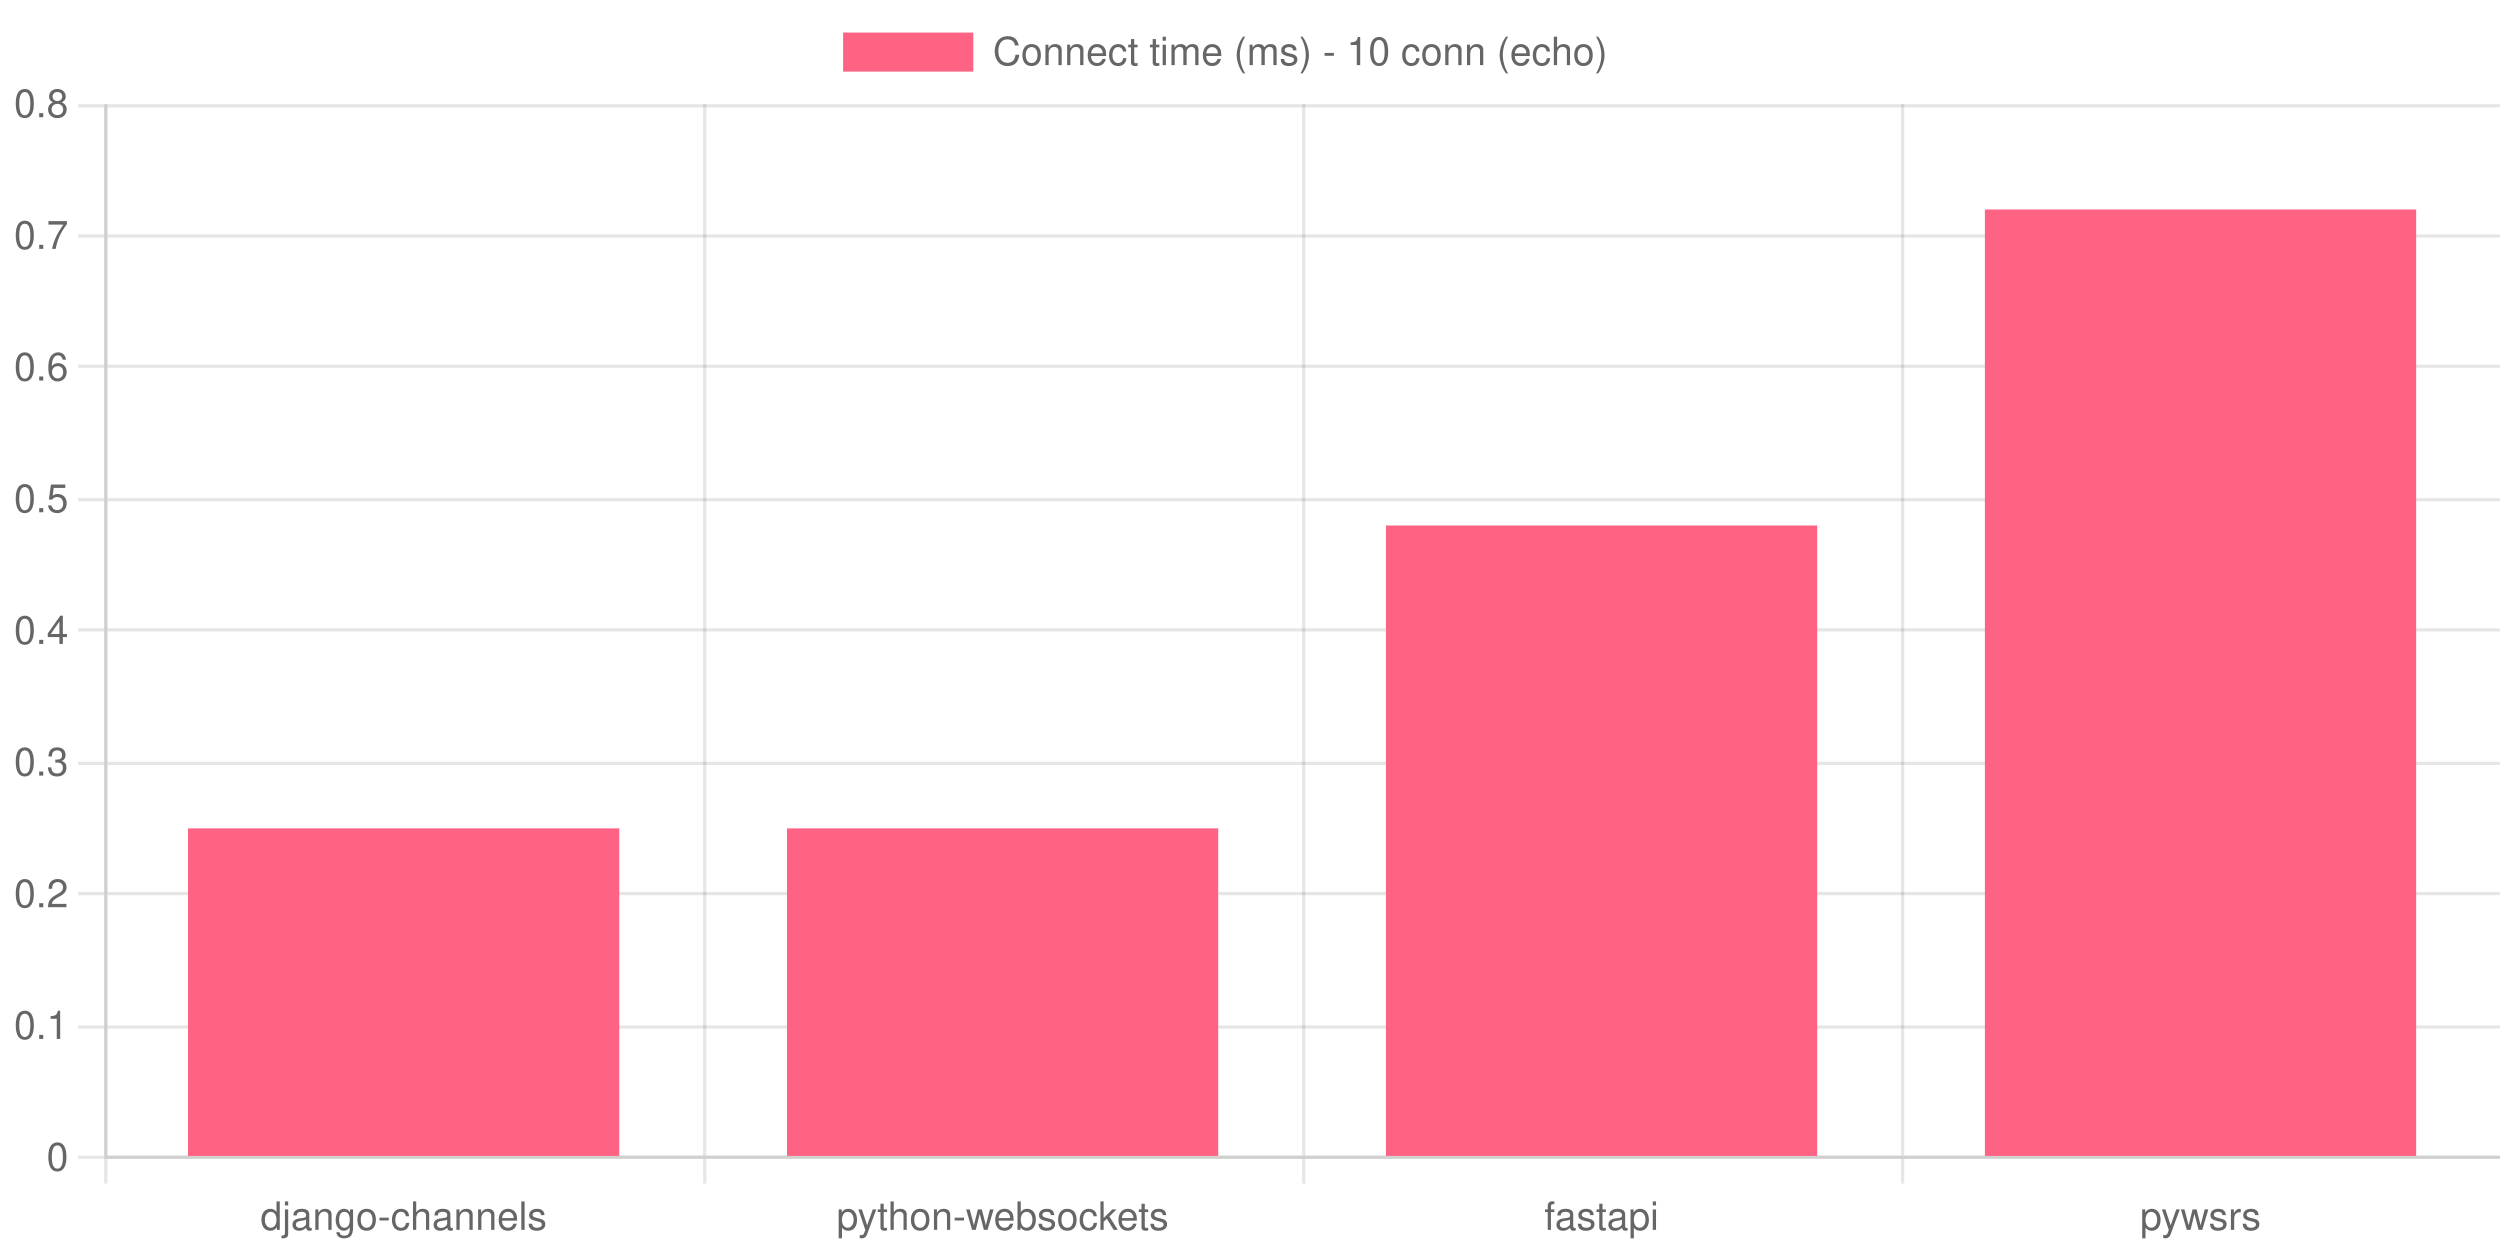
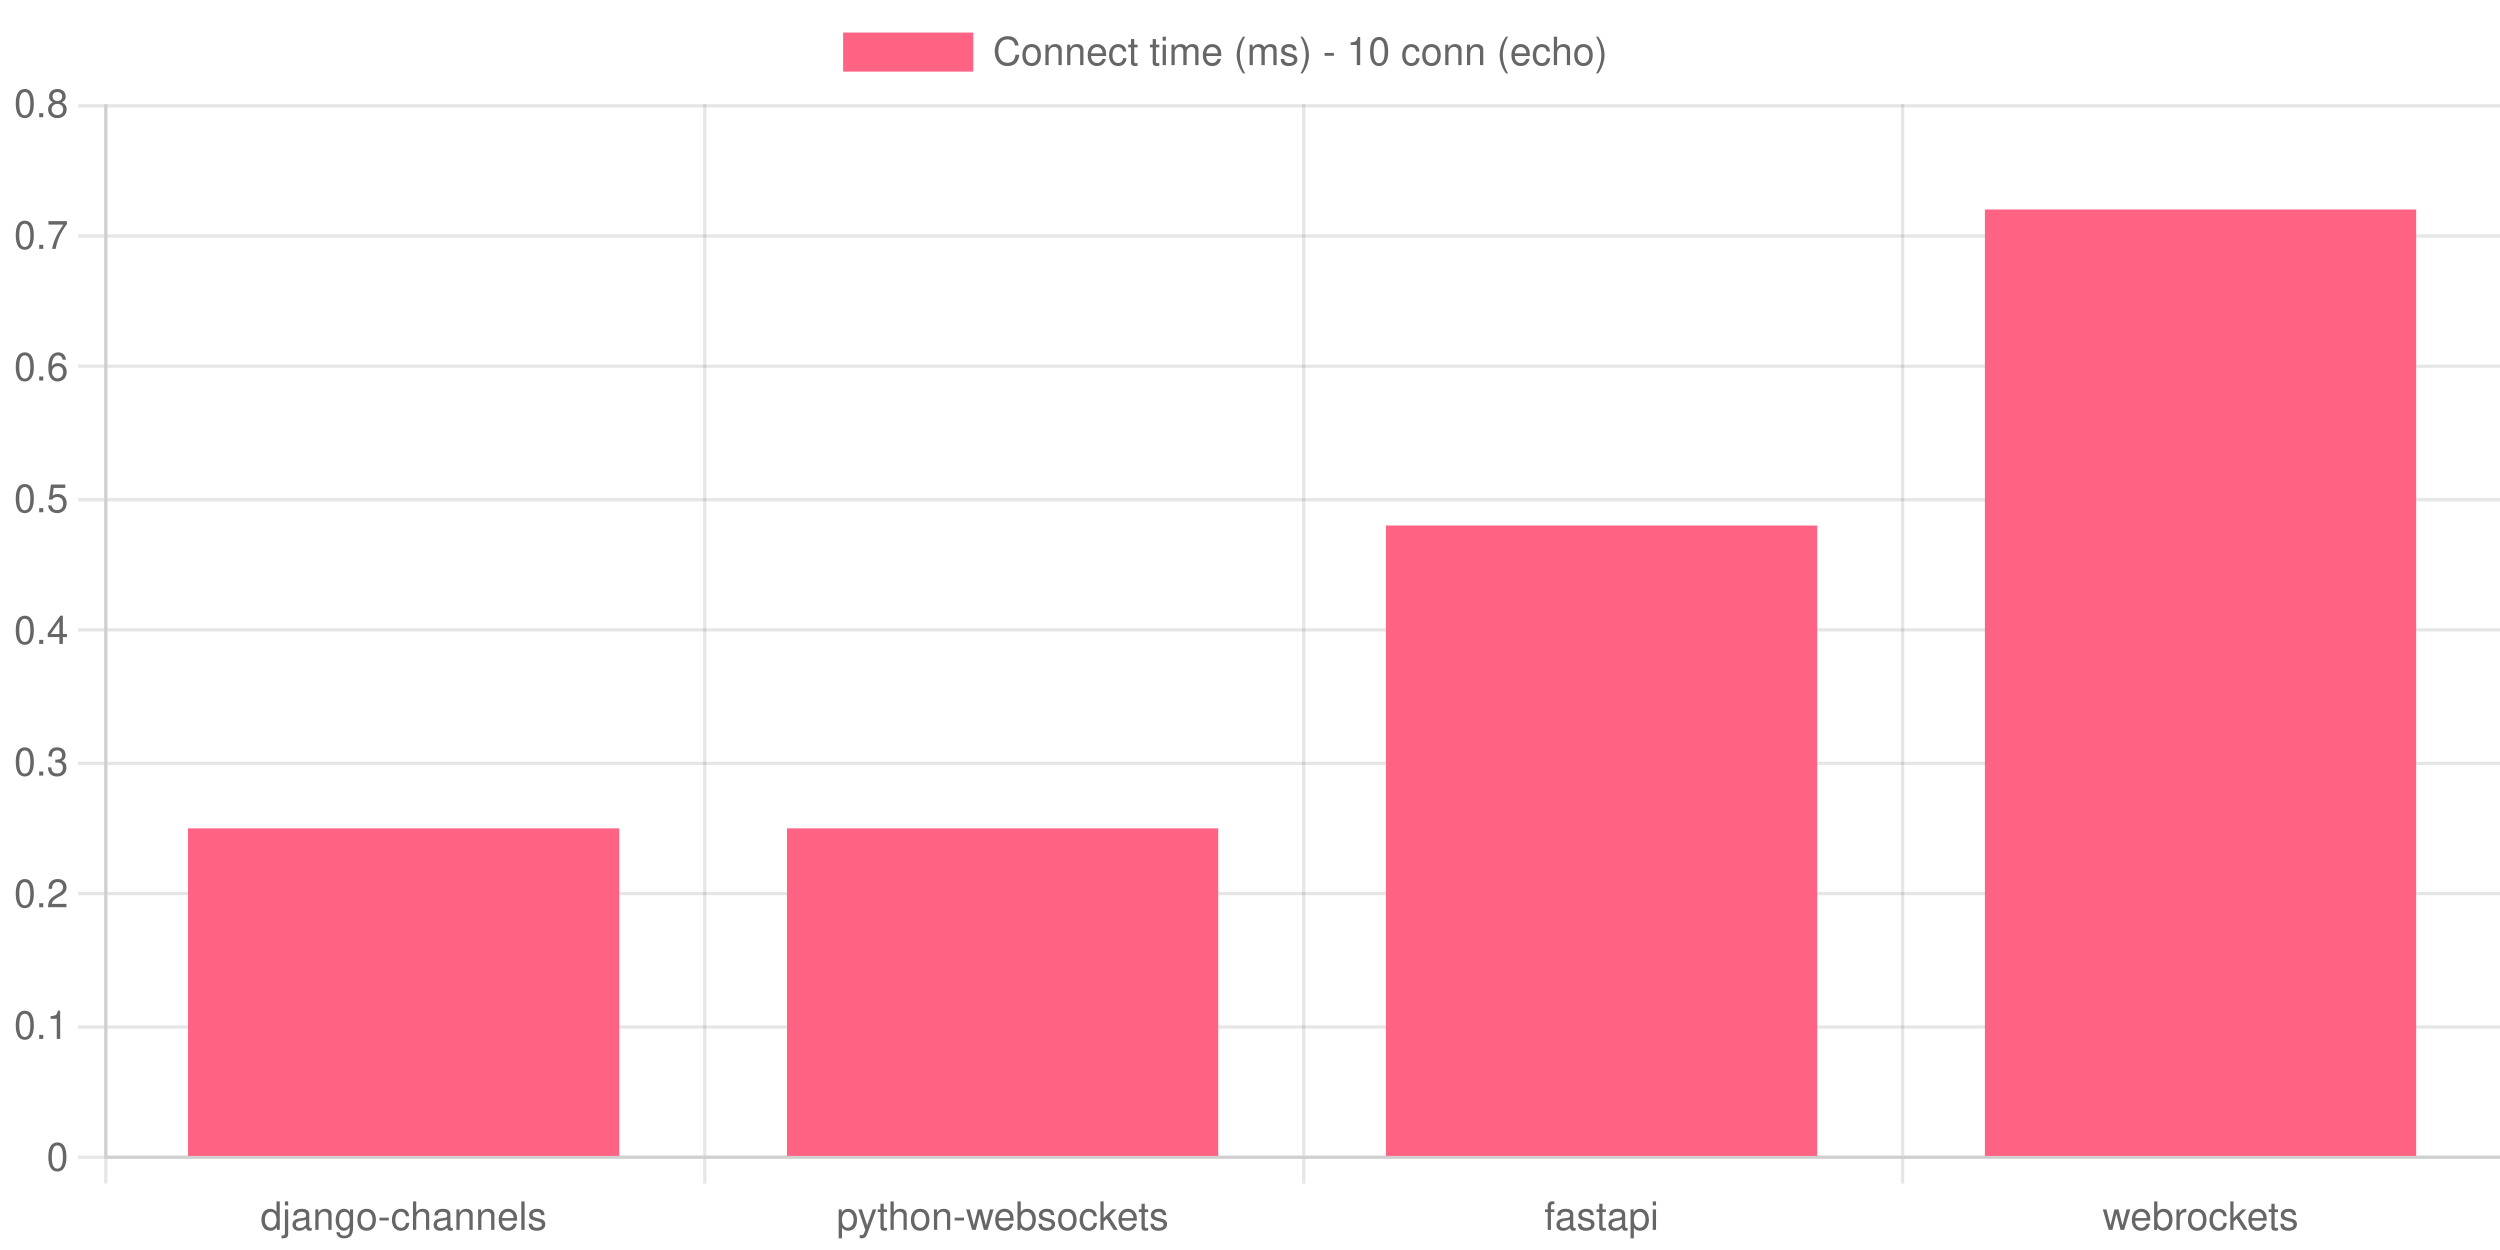
<svg xmlns="http://www.w3.org/2000/svg" version="1.1" width="768px" height="384px" viewBox="0 0 768 384">
  <defs>
    <clipPath id="clip-1" fill-rule="nonzero">
      <path d="M 0,0 L 0,32 768,32 768,0 Z" />
    </clipPath>
    <clipPath id="clip-2" fill-rule="nonzero">
      <path d="M 0,355.6 L 0,384 768,384 768,355.6 Z" />
    </clipPath>
    <clipPath id="clip-3" fill-rule="nonzero">
      <path d="M 0,0 L 0,384 32,384 32,0 Z" />
    </clipPath>
    <clipPath id="clip-4" fill-rule="nonzero">
      <path d="M 32,32 L 32,355.6 768,355.6 768,32 Z" />
    </clipPath>
  </defs>
  <g stroke="none" fill="transparent" fill-rule="nonzero" fill-opacity="1">
    <rect x="0" y="0" width="768" height="384" transform="matrix(1 0 0 1 0 0)" />
  </g>
  <g stroke="rgb(0,0,0)" stroke-width="1" stroke-linecap="butt" stroke-linejoin="miter" stroke-miterlimit="4" stroke-opacity="0.1" fill="none">
    <path d="M 32.5,32 L 32.5,355" />
  </g>
  <g stroke="rgb(0,0,0)" stroke-width="1" stroke-linecap="butt" stroke-linejoin="miter" stroke-miterlimit="4" stroke-opacity="0.1" fill="none">
    <path d="M 32.5,356 L 32.5,363.6" />
  </g>
  <g stroke="rgb(0,0,0)" stroke-width="1" stroke-linecap="butt" stroke-linejoin="miter" stroke-miterlimit="4" stroke-opacity="0.1" fill="none">
    <path d="M 216.5,32 L 216.5,355" />
  </g>
  <g stroke="rgb(0,0,0)" stroke-width="1" stroke-linecap="butt" stroke-linejoin="miter" stroke-miterlimit="4" stroke-opacity="0.1" fill="none">
    <path d="M 216.5,356 L 216.5,363.6" />
  </g>
  <g stroke="rgb(0,0,0)" stroke-width="1" stroke-linecap="butt" stroke-linejoin="miter" stroke-miterlimit="4" stroke-opacity="0.1" fill="none">
    <path d="M 400.5,32 L 400.5,355" />
  </g>
  <g stroke="rgb(0,0,0)" stroke-width="1" stroke-linecap="butt" stroke-linejoin="miter" stroke-miterlimit="4" stroke-opacity="0.1" fill="none">
    <path d="M 400.5,356 L 400.5,363.6" />
  </g>
  <g stroke="rgb(0,0,0)" stroke-width="1" stroke-linecap="butt" stroke-linejoin="miter" stroke-miterlimit="4" stroke-opacity="0.1" fill="none">
    <path d="M 584.5,32 L 584.5,355" />
  </g>
  <g stroke="rgb(0,0,0)" stroke-width="1" stroke-linecap="butt" stroke-linejoin="miter" stroke-miterlimit="4" stroke-opacity="0.1" fill="none">
    <path d="M 584.5,356 L 584.5,363.6" />
  </g>
  <g stroke="rgb(0,0,0)" stroke-width="1" stroke-linecap="butt" stroke-linejoin="miter" stroke-miterlimit="4" stroke-opacity="0.1" fill="none">
    <path d="M 768.5,32 L 768.5,355" />
  </g>
  <g stroke="rgb(0,0,0)" stroke-width="1" stroke-linecap="butt" stroke-linejoin="miter" stroke-miterlimit="4" stroke-opacity="0.1" fill="none">
    <path d="M 768.5,356 L 768.5,363.6" />
  </g>
  <g stroke="rgb(0,0,0)" stroke-width="1" stroke-linecap="butt" stroke-linejoin="miter" stroke-miterlimit="4" stroke-opacity="0.1" fill="none">
    <path d="M 33,355.5 L 768,355.5" />
  </g>
  <g stroke="rgb(0,0,0)" stroke-width="1" stroke-linecap="butt" stroke-linejoin="miter" stroke-miterlimit="4" stroke-opacity="0.1" fill="none">
    <path d="M 24,355.5 L 32,355.5" />
  </g>
  <g stroke="rgb(0,0,0)" stroke-width="1" stroke-linecap="butt" stroke-linejoin="miter" stroke-miterlimit="4" stroke-opacity="0.1" fill="none">
    <path d="M 33,315.5 L 768,315.5" />
  </g>
  <g stroke="rgb(0,0,0)" stroke-width="1" stroke-linecap="butt" stroke-linejoin="miter" stroke-miterlimit="4" stroke-opacity="0.1" fill="none">
    <path d="M 24,315.5 L 32,315.5" />
  </g>
  <g stroke="rgb(0,0,0)" stroke-width="1" stroke-linecap="butt" stroke-linejoin="miter" stroke-miterlimit="4" stroke-opacity="0.1" fill="none">
    <path d="M 33,274.5 L 768,274.5" />
  </g>
  <g stroke="rgb(0,0,0)" stroke-width="1" stroke-linecap="butt" stroke-linejoin="miter" stroke-miterlimit="4" stroke-opacity="0.1" fill="none">
    <path d="M 24,274.5 L 32,274.5" />
  </g>
  <g stroke="rgb(0,0,0)" stroke-width="1" stroke-linecap="butt" stroke-linejoin="miter" stroke-miterlimit="4" stroke-opacity="0.1" fill="none">
    <path d="M 33,234.5 L 768,234.5" />
  </g>
  <g stroke="rgb(0,0,0)" stroke-width="1" stroke-linecap="butt" stroke-linejoin="miter" stroke-miterlimit="4" stroke-opacity="0.1" fill="none">
    <path d="M 24,234.5 L 32,234.5" />
  </g>
  <g stroke="rgb(0,0,0)" stroke-width="1" stroke-linecap="butt" stroke-linejoin="miter" stroke-miterlimit="4" stroke-opacity="0.1" fill="none">
    <path d="M 33,193.5 L 768,193.5" />
  </g>
  <g stroke="rgb(0,0,0)" stroke-width="1" stroke-linecap="butt" stroke-linejoin="miter" stroke-miterlimit="4" stroke-opacity="0.1" fill="none">
    <path d="M 24,193.5 L 32,193.5" />
  </g>
  <g stroke="rgb(0,0,0)" stroke-width="1" stroke-linecap="butt" stroke-linejoin="miter" stroke-miterlimit="4" stroke-opacity="0.1" fill="none">
    <path d="M 33,153.5 L 768,153.5" />
  </g>
  <g stroke="rgb(0,0,0)" stroke-width="1" stroke-linecap="butt" stroke-linejoin="miter" stroke-miterlimit="4" stroke-opacity="0.1" fill="none">
    <path d="M 24,153.5 L 32,153.5" />
  </g>
  <g stroke="rgb(0,0,0)" stroke-width="1" stroke-linecap="butt" stroke-linejoin="miter" stroke-miterlimit="4" stroke-opacity="0.1" fill="none">
    <path d="M 33,112.5 L 768,112.5" />
  </g>
  <g stroke="rgb(0,0,0)" stroke-width="1" stroke-linecap="butt" stroke-linejoin="miter" stroke-miterlimit="4" stroke-opacity="0.1" fill="none">
    <path d="M 24,112.5 L 32,112.5" />
  </g>
  <g stroke="rgb(0,0,0)" stroke-width="1" stroke-linecap="butt" stroke-linejoin="miter" stroke-miterlimit="4" stroke-opacity="0.1" fill="none">
    <path d="M 33,72.5 L 768,72.5" />
  </g>
  <g stroke="rgb(0,0,0)" stroke-width="1" stroke-linecap="butt" stroke-linejoin="miter" stroke-miterlimit="4" stroke-opacity="0.1" fill="none">
    <path d="M 24,72.5 L 32,72.5" />
  </g>
  <g stroke="rgb(0,0,0)" stroke-width="1" stroke-linecap="butt" stroke-linejoin="miter" stroke-miterlimit="4" stroke-opacity="0.1" fill="none">
    <path d="M 33,32.5 L 768,32.5" />
  </g>
  <g stroke="rgb(0,0,0)" stroke-width="1" stroke-linecap="butt" stroke-linejoin="miter" stroke-miterlimit="4" stroke-opacity="0.1" fill="none">
    <path d="M 24,32.5 L 32,32.5" />
  </g>
  <g stroke="none" fill="rgb(255,99,132)" fill-rule="nonzero" fill-opacity="1" clip-path="url(#clip-1)">
    <path d="M 259,10 L 259,22 299,22 299,10 Z" />
  </g>
  <g stroke="none" fill="#666" fill-rule="nonzero" fill-opacity="1" clip-path="url(#clip-1)">
    <text style="font:normal 12px 'Helvetica Neue', 'Helvetica', 'Arial', sans-serif;" text-anchor="start" dominant-baseline="middle" transform="matrix(1 0 0 1 0 0)">
      <tspan x="305" y="16">Connect time (ms) - 10 conn (echo)</tspan>
    </text>
  </g>
  <g stroke="rgb(0,0,0)" stroke-width="1" stroke-linecap="butt" stroke-linejoin="miter" stroke-miterlimit="4" stroke-opacity="0.1" fill="none">
    <path d="M 32,355.5 L 769,355.5" />
  </g>
  <g stroke="none" fill="#666" fill-rule="nonzero" fill-opacity="1" clip-path="url(#clip-2)">
    <text style="font:normal 12px 'Helvetica Neue', 'Helvetica', 'Arial', sans-serif;" text-anchor="middle" dominant-baseline="middle" transform="matrix(1 0 0 1 124 366.6)">
      <tspan x="0" y="7.2">django-channels</tspan>
    </text>
  </g>
  <g stroke="none" fill="#666" fill-rule="nonzero" fill-opacity="1" clip-path="url(#clip-2)">
    <text style="font:normal 12px 'Helvetica Neue', 'Helvetica', 'Arial', sans-serif;" text-anchor="middle" dominant-baseline="middle" transform="matrix(1 0 0 1 308 366.6)">
      <tspan x="0" y="7.2">python-websockets</tspan>
    </text>
  </g>
  <g stroke="none" fill="#666" fill-rule="nonzero" fill-opacity="1" clip-path="url(#clip-2)">
    <text style="font:normal 12px 'Helvetica Neue', 'Helvetica', 'Arial', sans-serif;" text-anchor="middle" dominant-baseline="middle" transform="matrix(1 0 0 1 492 366.6)">
      <tspan x="0" y="7.2">fastapi</tspan>
    </text>
  </g>
  <g stroke="none" fill="#666" fill-rule="nonzero" fill-opacity="1" clip-path="url(#clip-2)">
    <text style="font:normal 12px 'Helvetica Neue', 'Helvetica', 'Arial', sans-serif;" text-anchor="middle" dominant-baseline="middle" transform="matrix(1 0 0 1 676 366.6)">
-       <tspan x="0" y="7.2">pywsrs</tspan>
+       <tspan x="0" y="7.2">webrockets</tspan>
    </text>
  </g>
  <g stroke="rgb(0,0,0)" stroke-width="1" stroke-linecap="butt" stroke-linejoin="miter" stroke-miterlimit="4" stroke-opacity="0.1" fill="none">
    <path d="M 32.5,32 L 32.5,356" />
  </g>
  <g stroke="none" fill="#666" fill-rule="nonzero" fill-opacity="1" clip-path="url(#clip-3)">
    <text style="font:normal 12px 'Helvetica Neue', 'Helvetica', 'Arial', sans-serif;" text-anchor="end" dominant-baseline="middle" transform="matrix(1 0 0 1 21 355.6)">
      <tspan x="0" y="0">0</tspan>
    </text>
  </g>
  <g stroke="none" fill="#666" fill-rule="nonzero" fill-opacity="1" clip-path="url(#clip-3)">
    <text style="font:normal 12px 'Helvetica Neue', 'Helvetica', 'Arial', sans-serif;" text-anchor="end" dominant-baseline="middle" transform="matrix(1 0 0 1 21 315.15)">
      <tspan x="0" y="0">0.1</tspan>
    </text>
  </g>
  <g stroke="none" fill="#666" fill-rule="nonzero" fill-opacity="1" clip-path="url(#clip-3)">
    <text style="font:normal 12px 'Helvetica Neue', 'Helvetica', 'Arial', sans-serif;" text-anchor="end" dominant-baseline="middle" transform="matrix(1 0 0 1 21 274.7)">
      <tspan x="0" y="0">0.2</tspan>
    </text>
  </g>
  <g stroke="none" fill="#666" fill-rule="nonzero" fill-opacity="1" clip-path="url(#clip-3)">
    <text style="font:normal 12px 'Helvetica Neue', 'Helvetica', 'Arial', sans-serif;" text-anchor="end" dominant-baseline="middle" transform="matrix(1 0 0 1 21 234.25)">
      <tspan x="0" y="0">0.3</tspan>
    </text>
  </g>
  <g stroke="none" fill="#666" fill-rule="nonzero" fill-opacity="1" clip-path="url(#clip-3)">
    <text style="font:normal 12px 'Helvetica Neue', 'Helvetica', 'Arial', sans-serif;" text-anchor="end" dominant-baseline="middle" transform="matrix(1 0 0 1 21 193.8)">
      <tspan x="0" y="0">0.4</tspan>
    </text>
  </g>
  <g stroke="none" fill="#666" fill-rule="nonzero" fill-opacity="1" clip-path="url(#clip-3)">
    <text style="font:normal 12px 'Helvetica Neue', 'Helvetica', 'Arial', sans-serif;" text-anchor="end" dominant-baseline="middle" transform="matrix(1 0 0 1 21 153.35)">
      <tspan x="0" y="0">0.5</tspan>
    </text>
  </g>
  <g stroke="none" fill="#666" fill-rule="nonzero" fill-opacity="1" clip-path="url(#clip-3)">
    <text style="font:normal 12px 'Helvetica Neue', 'Helvetica', 'Arial', sans-serif;" text-anchor="end" dominant-baseline="middle" transform="matrix(1 0 0 1 21 112.9)">
      <tspan x="0" y="0">0.6</tspan>
    </text>
  </g>
  <g stroke="none" fill="#666" fill-rule="nonzero" fill-opacity="1" clip-path="url(#clip-3)">
    <text style="font:normal 12px 'Helvetica Neue', 'Helvetica', 'Arial', sans-serif;" text-anchor="end" dominant-baseline="middle" transform="matrix(1 0 0 1 21 72.45)">
      <tspan x="0" y="0">0.7</tspan>
    </text>
  </g>
  <g stroke="none" fill="#666" fill-rule="nonzero" fill-opacity="1" clip-path="url(#clip-3)">
    <text style="font:normal 12px 'Helvetica Neue', 'Helvetica', 'Arial', sans-serif;" text-anchor="end" dominant-baseline="middle" transform="matrix(1 0 0 1 21 32)">
      <tspan x="0" y="0">0.8</tspan>
    </text>
  </g>
  <g stroke="none" fill="rgb(255,99,132)" fill-rule="nonzero" fill-opacity="1" clip-path="url(#clip-4)">
    <path d="M 57.76,254.475 L 57.76,355.1 190.24,355.1 190.24,254.475 Z" />
  </g>
  <g stroke="none" fill="rgb(255,99,132)" fill-rule="nonzero" fill-opacity="1" clip-path="url(#clip-4)">
    <path d="M 241.76,254.475 L 241.76,355.1 374.24,355.1 374.24,254.475 Z" />
  </g>
  <g stroke="none" fill="rgb(255,99,132)" fill-rule="nonzero" fill-opacity="1" clip-path="url(#clip-4)">
    <path d="M 425.76,161.44 L 425.76,355.1 558.24,355.1 558.24,161.44 Z" />
  </g>
  <g stroke="none" fill="rgb(255,99,132)" fill-rule="nonzero" fill-opacity="1" clip-path="url(#clip-4)">
    <path d="M 609.76,64.36 L 609.76,355.1 742.24,355.1 742.24,64.36 Z" />
  </g>
</svg>
